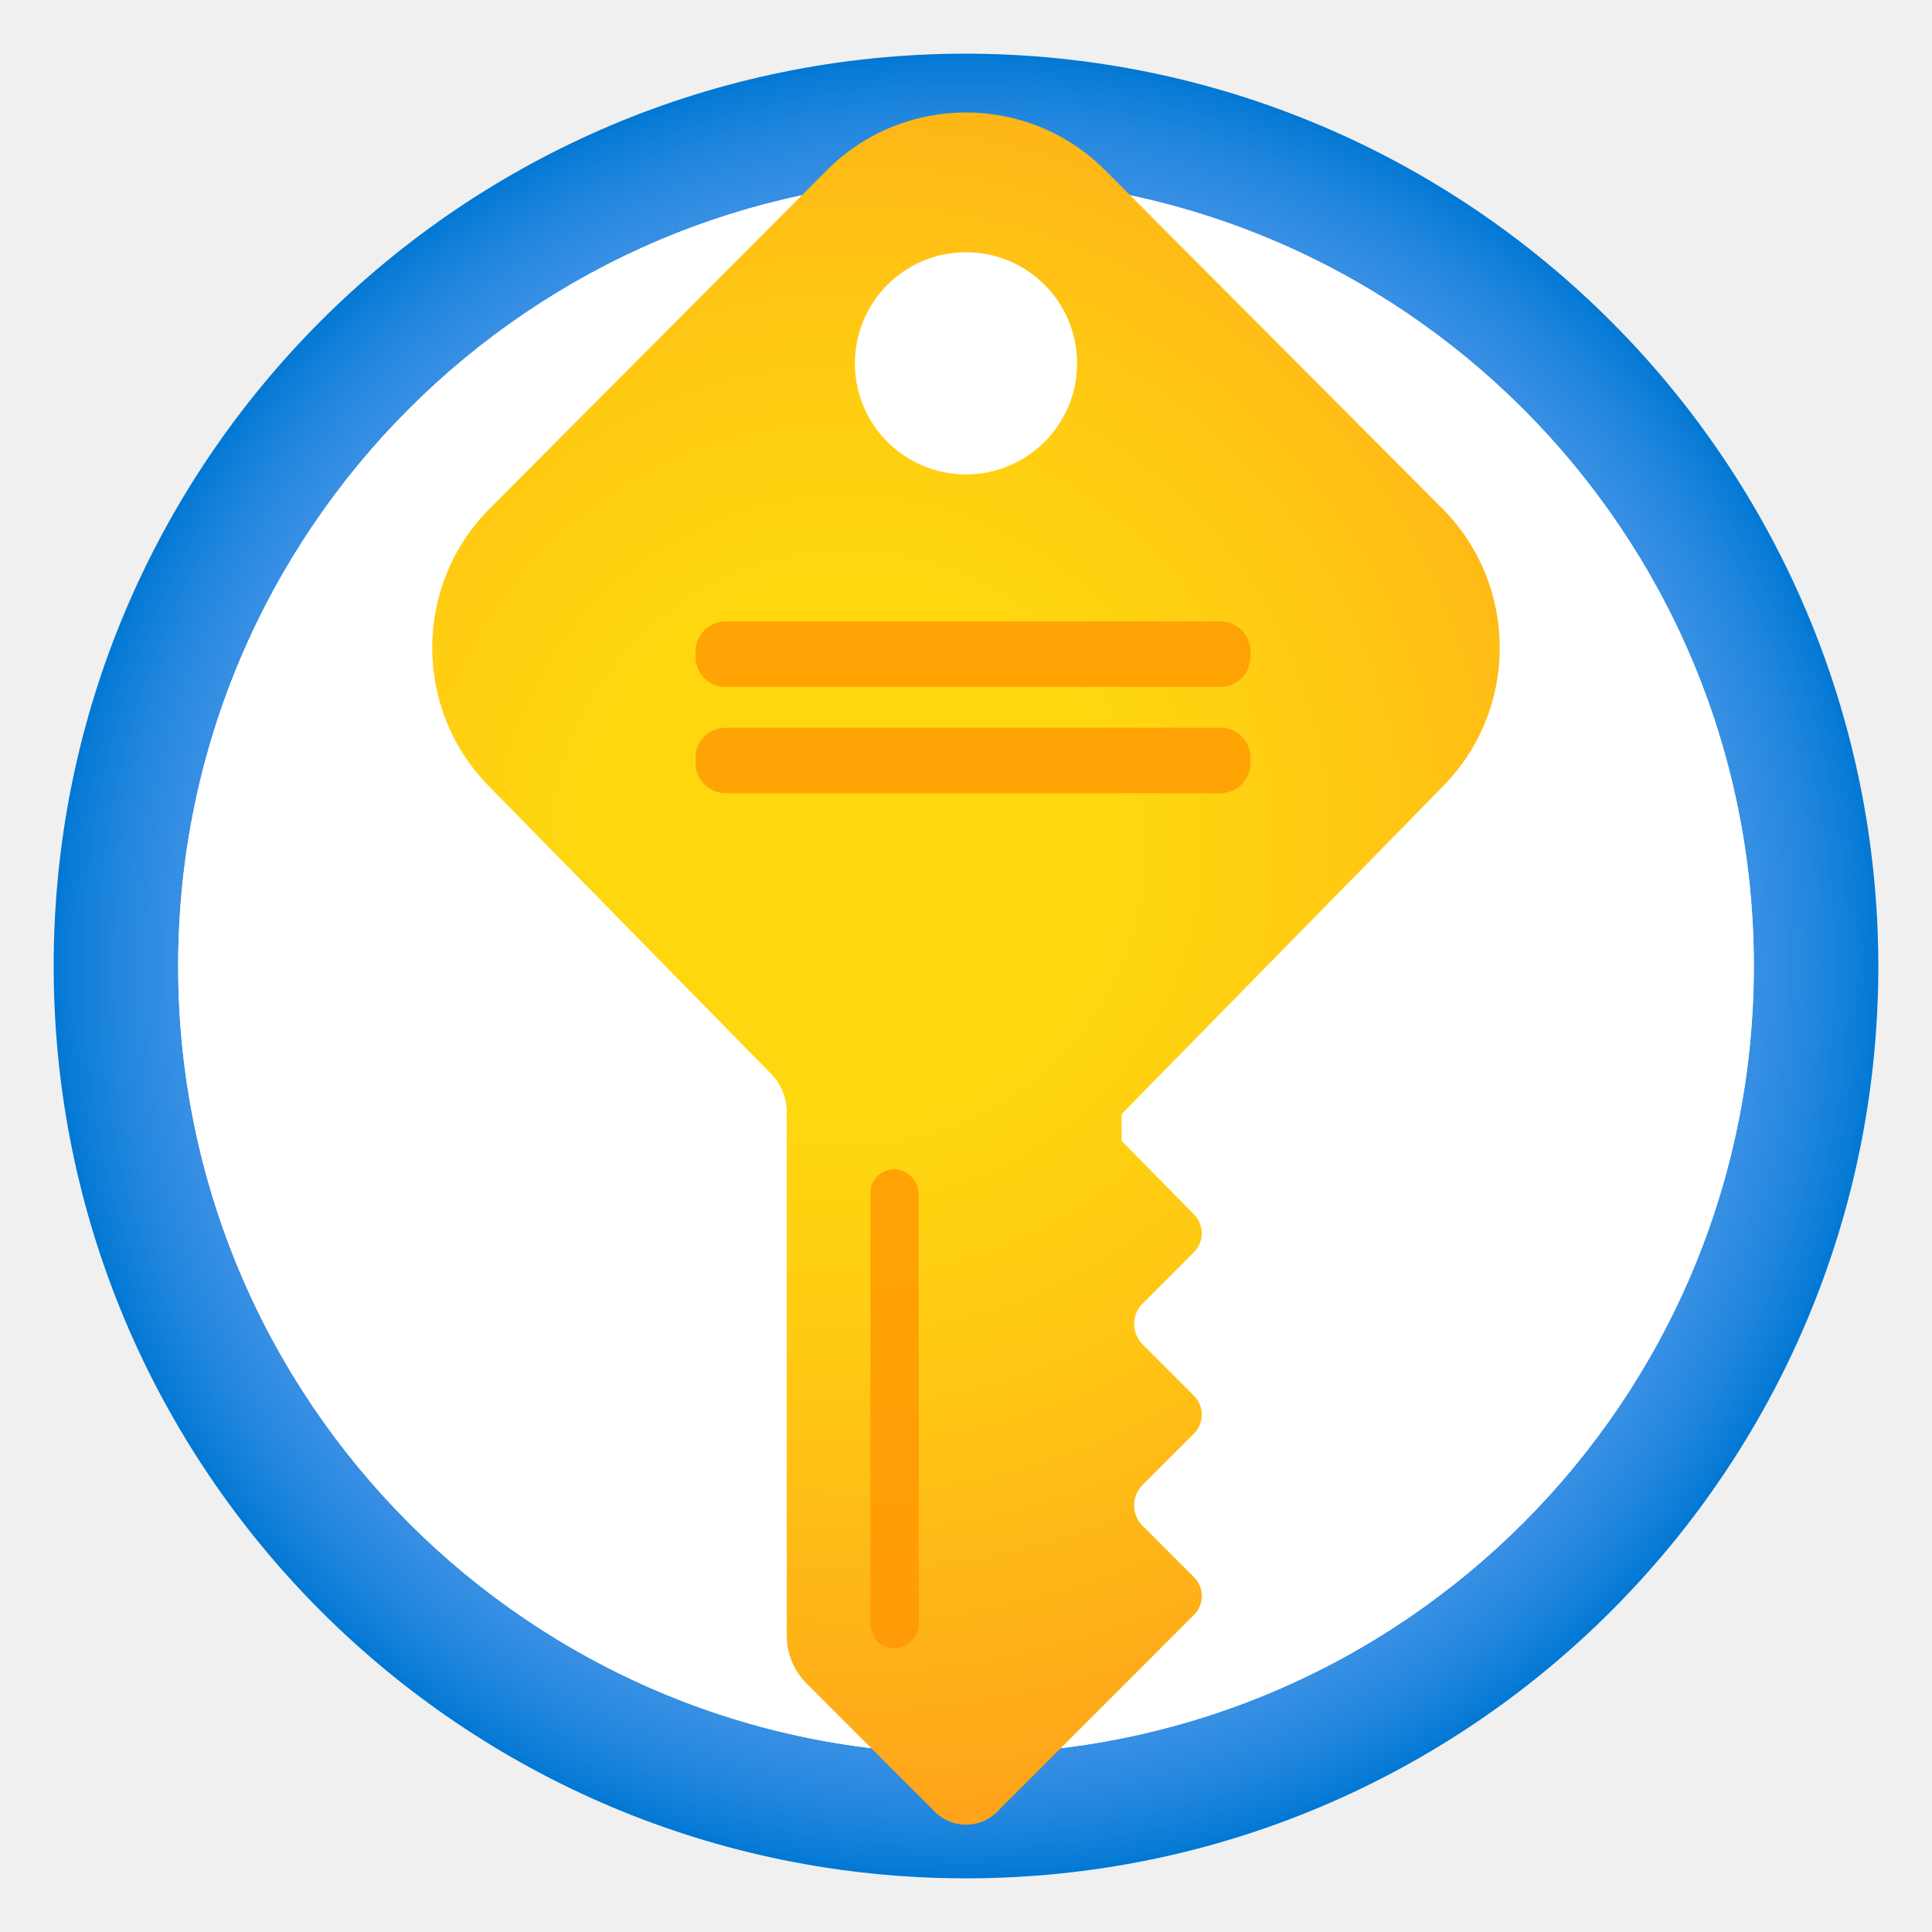
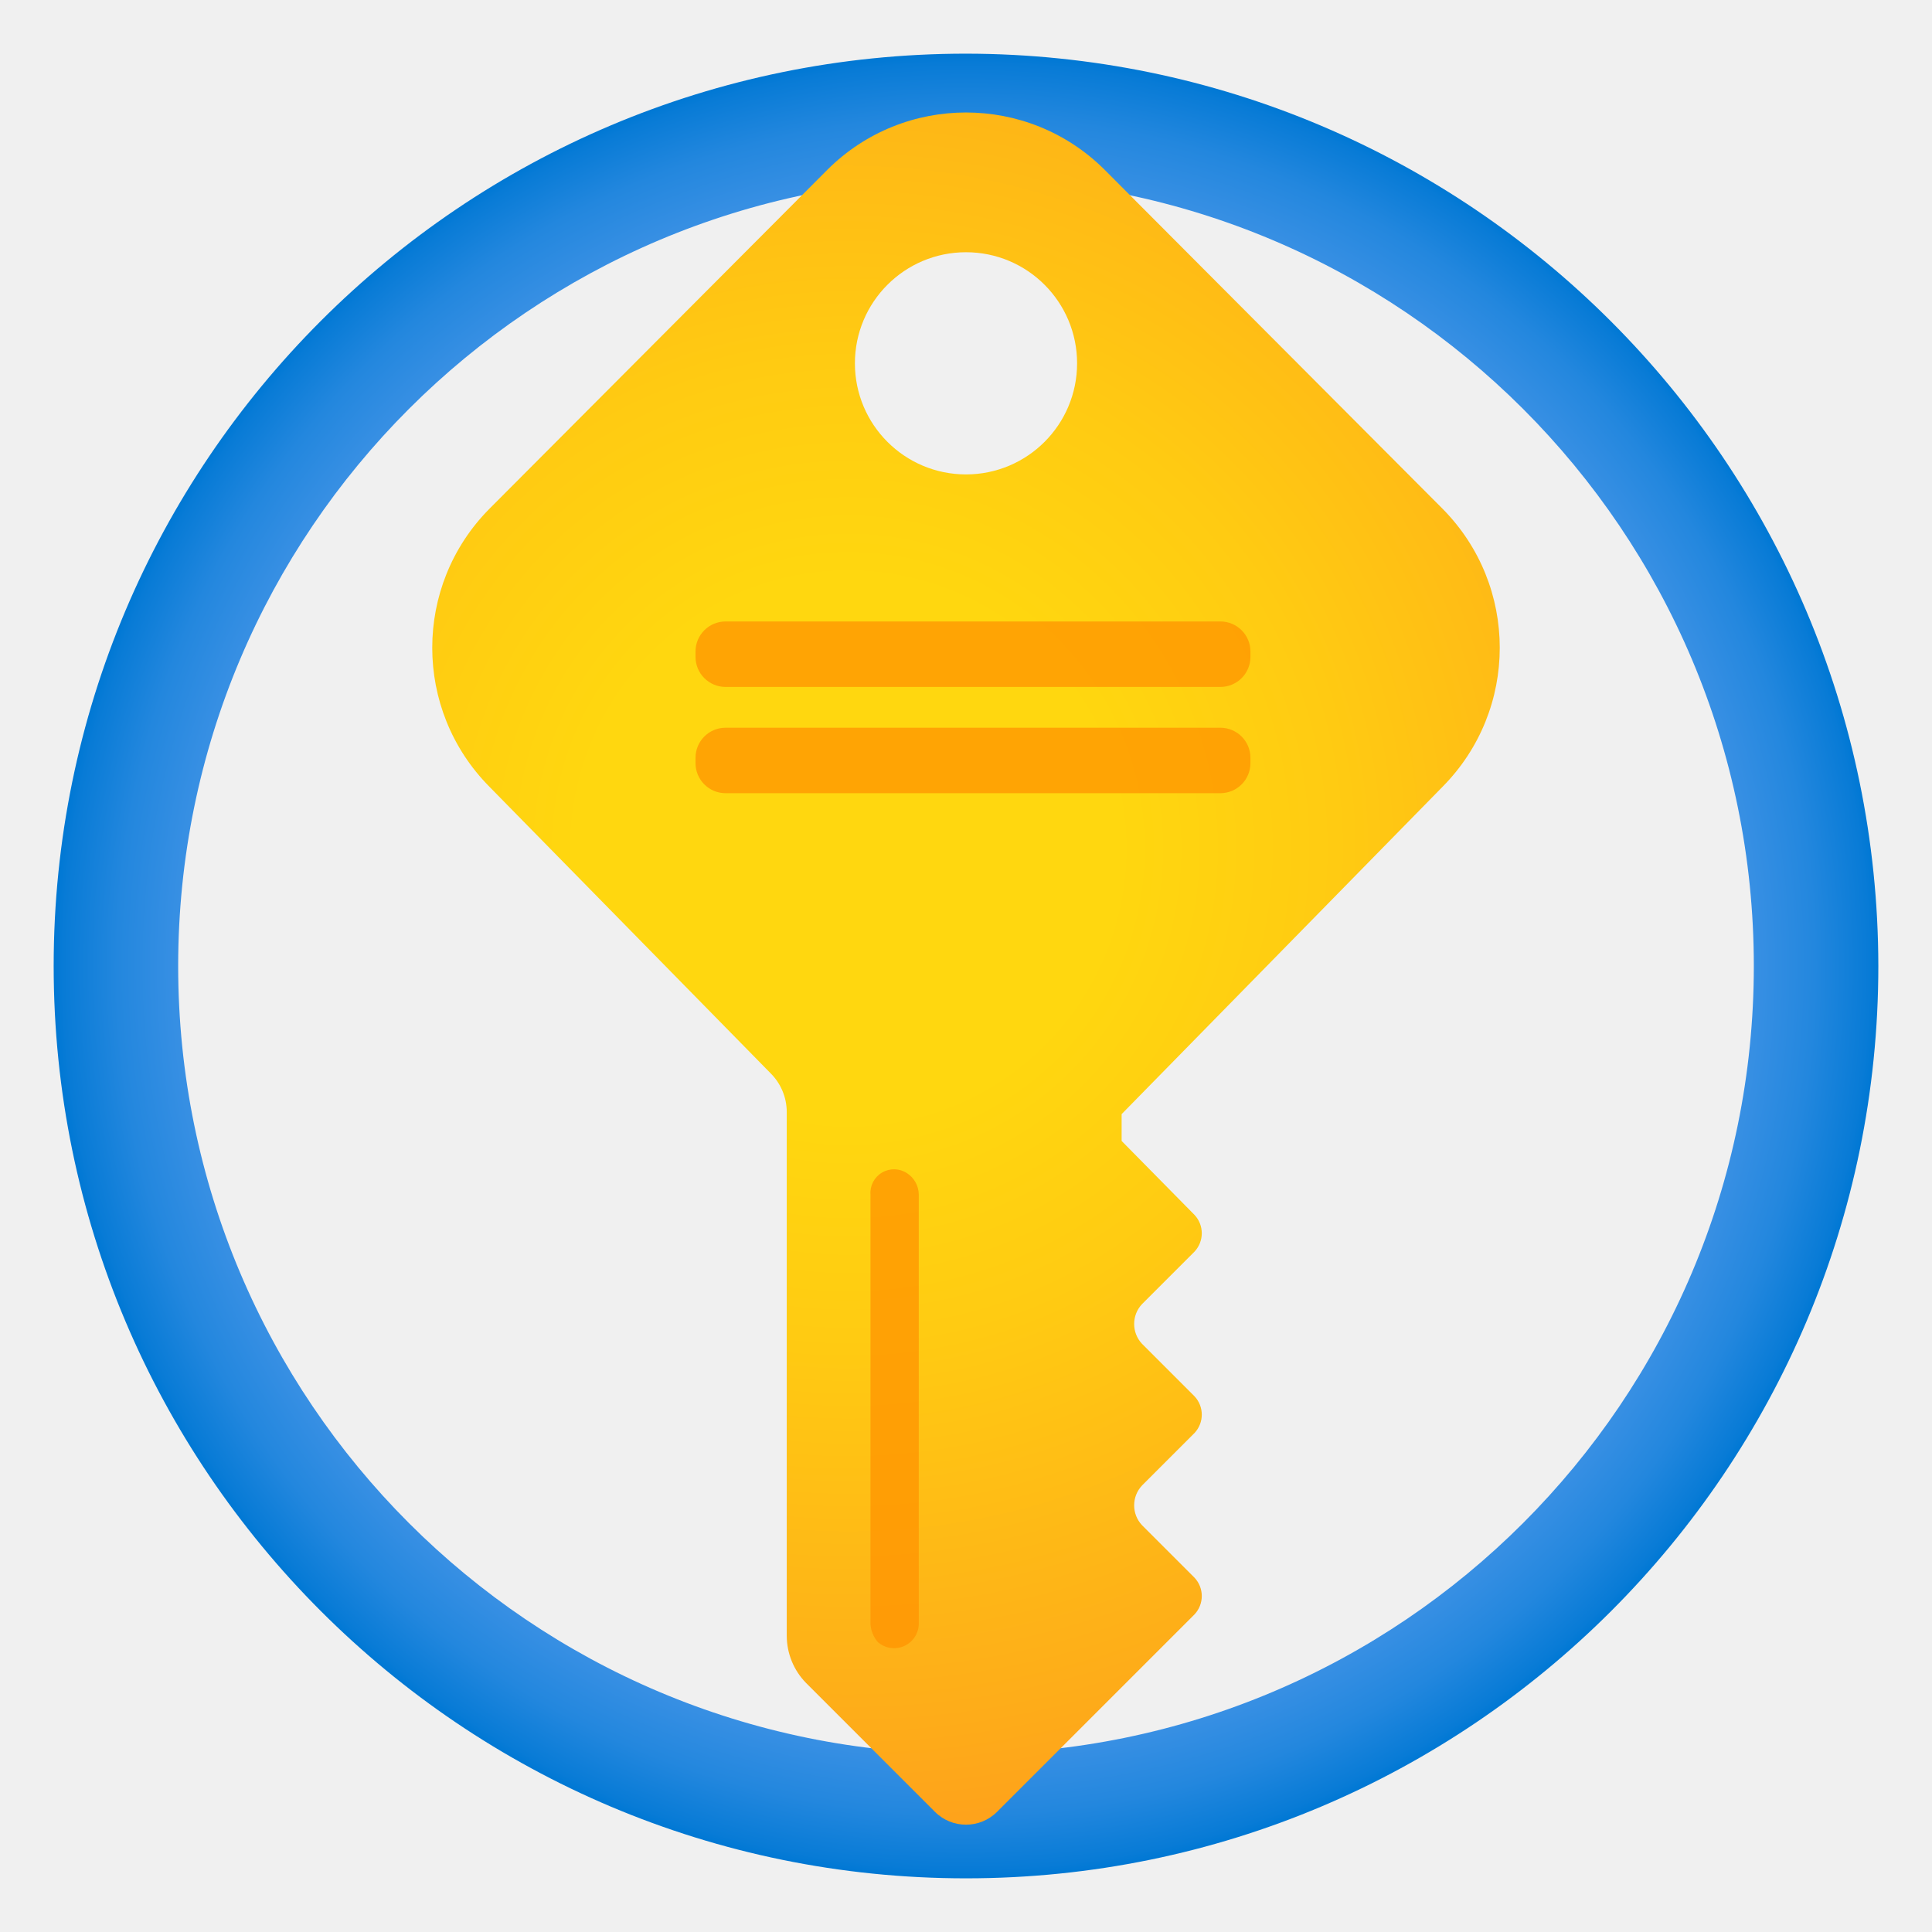
<svg xmlns="http://www.w3.org/2000/svg" id="bc93169a-24c4-4686-9f37-c7e4f53b3d34" width="18" height="18" viewBox="0 0 18 18">
  <defs>
    <radialGradient id="fb114c93-7c16-4540-899a-0796041629e6" cx="9" cy="9" r="8.5" gradientUnits="userSpaceOnUse">
      <stop offset="0.18" stop-color="#5ea0ef" />
      <stop offset="0.56" stop-color="#5c9fee" />
      <stop offset="0.69" stop-color="#559ced" />
      <stop offset="0.78" stop-color="#4a97e9" />
      <stop offset="0.86" stop-color="#3990e4" />
      <stop offset="0.93" stop-color="#2387de" />
      <stop offset="0.99" stop-color="#087bd6" />
      <stop offset="1" stop-color="#0078d4" />
    </radialGradient>
    <radialGradient id="ec478bd3-5b38-4e7f-b661-11f355578bff" cx="38.95" cy="182.07" r="9.88" gradientTransform="translate(-28.71 -163.24) scale(0.94 0.94)" gradientUnits="userSpaceOnUse">
      <stop offset="0.27" stop-color="#ffd70f" />
      <stop offset="0.49" stop-color="#ffcb12" />
      <stop offset="0.88" stop-color="#feac19" />
      <stop offset="1" stop-color="#fea11b" />
    </radialGradient>
  </defs>
  <path id="aacf8311-a317-400f-b613-74bd00da5ce3" d="M9,.5A8.5,8.5,0,1,0,17.5,9,8.51,8.51,0,0,0,9,.5ZM9,16.34A7.34,7.34,0,1,1,16.34,9,7.34,7.34,0,0,1,9,16.34Z" fill="url(#fb114c93-7c16-4540-899a-0796041629e6)" />
-   <circle cx="9" cy="9" r="7.34" fill="#fff" />
  <g>
    <path id="bd983c41-db73-40ec-a4f4-da1213fc9924" d="M13.44,7.33a1.84,1.84,0,0,0,0-2.59h0L10.29,1.58a1.83,1.83,0,0,0-2.58,0h0L4.56,4.74a1.84,1.84,0,0,0,0,2.59L7.18,10a.51.51,0,0,1,.15.36v4.88a.63.63,0,0,0,.18.44l1.2,1.2a.41.41,0,0,0,.58,0l1.16-1.16h0l.68-.68a.25.25,0,0,0,0-.34l-.49-.49a.27.27,0,0,1,0-.37l.49-.49a.25.25,0,0,0,0-.34l-.49-.49a.27.27,0,0,1,0-.37l.49-.49a.25.25,0,0,0,0-.34l-.68-.69v-.25ZM9,2.35A1,1,0,0,1,9,4.42,1,1,0,1,1,9,2.35Z" fill="url(#ec478bd3-5b38-4e7f-b661-11f355578bff)" />
    <path id="ad2e7e44-9bfd-4775-8bf4-8ef26a544921" d="M8.18,15.3h0a.23.23,0,0,0,.38-.17v-4a.24.24,0,0,0-.11-.2h0a.22.22,0,0,0-.34.2v4A.28.28,0,0,0,8.18,15.3Z" fill="#ff9300" opacity="0.75" />
    <rect id="a996fbff-3936-4b24-b407-369336c143ba" x="6.48" y="5.79" width="5.17" height="0.61" rx="0.28" fill="#ff9300" opacity="0.75" />
    <rect id="bb12d31c-3352-4a18-87dd-a169a4a8721d" x="6.48" y="6.78" width="5.17" height="0.61" rx="0.28" fill="#ff9300" opacity="0.75" />
  </g>
</svg>
